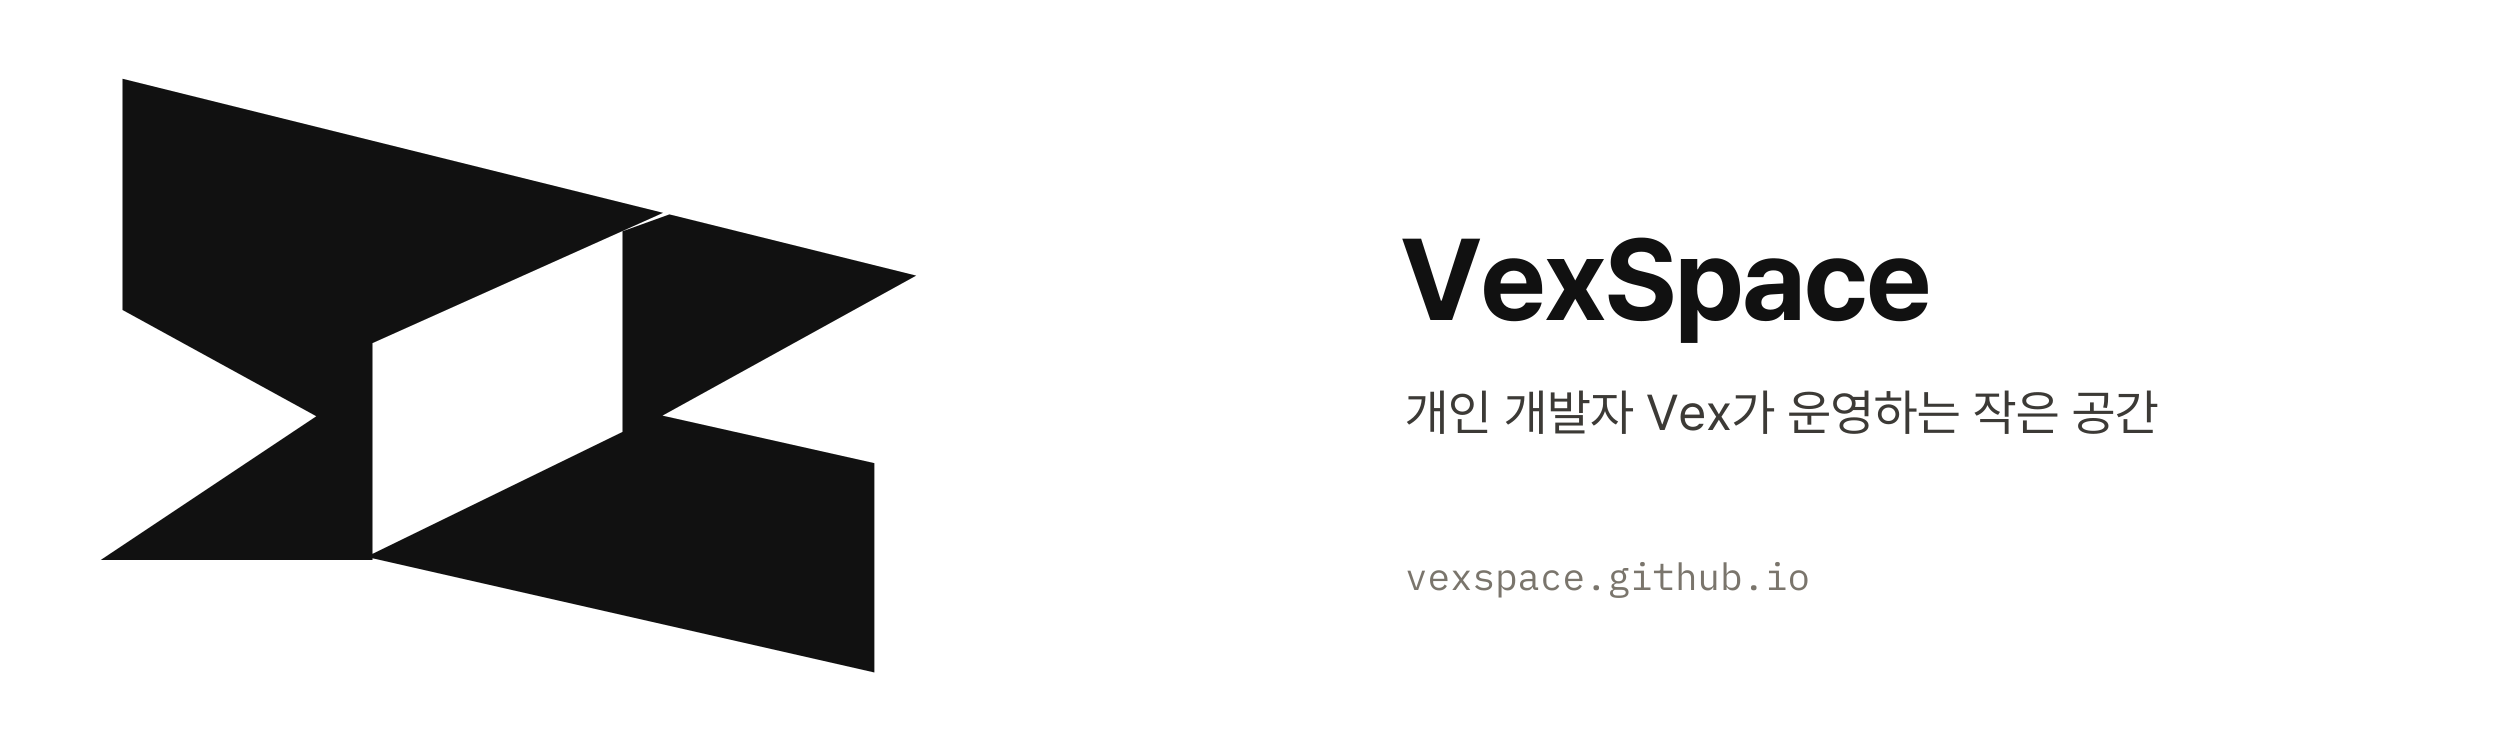
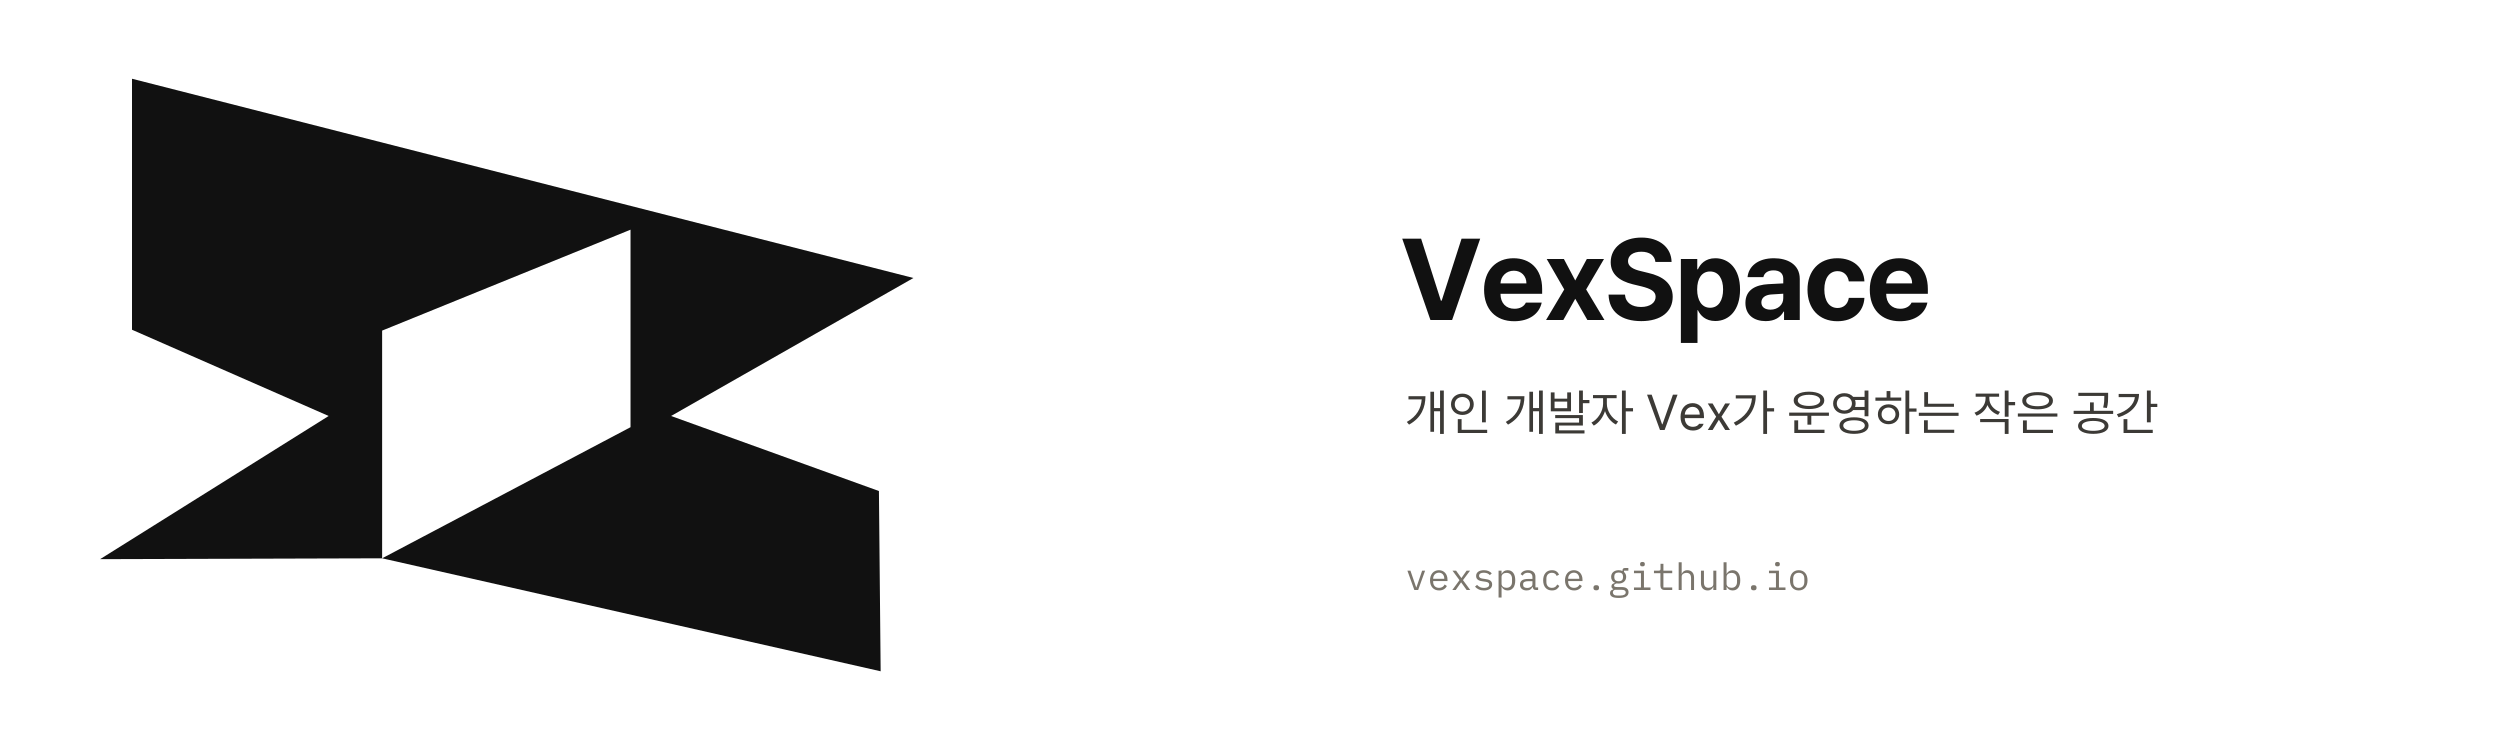
<svg xmlns="http://www.w3.org/2000/svg" width="1000" height="300" viewBox="0 0 1000 300">
  <defs>
    <clipPath id="r">
      <rect width="1000" height="300" rx="8" />
    </clipPath>
  </defs>
  <g clip-path="url(#r)">
-     <path transform="translate(14 -38.5) scale(2.5)" fill="#111111" d="M14 28L100.5 49.452L54 70.3L54 105L10.5 105L45 82L14 65ZM94 52.4L101.5 49.7L141 59.496L100.4 81.9L134.3 89.5L134.3 123L53 104.5L94 84.5Z" />
+     <path transform="translate(18.3 -37.5) scale(0.345)" fill-rule="evenodd" fill="#111111" d="M100 200L100 491L328 591L63 757L390 756L968 887L966 678L725 591L1006 431ZM678 375L678 604L390 756L390 492Z" />
    <path fill="#111111" d="M568.445 95.477H560.898L572.174 128.0H580.844L592.074 95.477H584.617L576.666 120.273H576.352ZM605.674 128.494C611.693 128.494 615.736 125.529 616.68 121.037H610.346C609.672 122.52 608.055 123.508 605.809 123.508C602.395 123.508 600.193 121.217 600.193 117.533H616.859V115.646C616.859 107.336 611.828 103.293 605.404 103.293C598.262 103.293 593.635 108.369 593.635 115.916C593.635 123.643 598.217 128.494 605.674 128.494ZM600.193 113.355C600.306 110.548 602.484 108.279 605.539 108.279C608.504 108.279 610.57 110.391 610.57 113.355ZM625.562 103.607H618.689L625.697 115.781L618.42 128.0H625.338L630.1 119.51L634.951 128.0H641.779L634.457 115.781L641.6 103.607H634.727L630.1 112.188ZM662.162 104.775H668.631C668.541 99.025 663.779 95.027 656.592 95.027C649.494 95.027 644.283 98.936 644.283 104.865C644.283 109.627 647.652 112.367 653.133 113.715L656.682 114.568C660.23 115.467 662.252 116.5 662.252 118.701C662.252 121.127 659.961 122.789 656.412 122.789C652.818 122.789 650.213 121.127 649.988 117.848H643.43C643.609 124.811 648.641 128.449 656.502 128.449C664.408 128.449 669.08 124.676 669.08 118.701C669.08 113.266 664.902 110.436 659.332 109.178L656.412 108.459C653.627 107.83 651.156 106.752 651.201 104.416C651.246 102.26 653.133 100.688 656.547 100.688C659.826 100.688 661.893 102.215 662.162 104.775ZM672.348 137.164H678.996V124.092H679.176C680.119 126.113 682.141 128.404 686.139 128.404C691.709 128.404 696.021 123.957 696.021 115.826C696.021 107.471 691.529 103.293 686.139 103.293C682.051 103.293 680.074 105.719 679.176 107.695H678.906V103.607H672.348ZM678.861 115.781C678.861 111.379 680.703 108.594 684.027 108.594C687.441 108.594 689.238 111.514 689.238 115.781C689.238 120.094 687.441 123.104 684.027 123.104C680.748 123.104 678.861 120.184 678.861 115.781ZM698.166 121.172C698.166 126.023 701.625 128.449 706.297 128.449C709.936 128.449 712.227 126.877 713.439 124.631H713.619V128.0H719.908V111.559C719.908 105.674 714.877 103.293 709.576 103.293C703.107 103.293 699.424 106.617 699.02 110.84H705.354C705.713 109.178 707.15 108.145 709.396 108.145C711.867 108.145 713.26 109.357 713.305 111.379V113.355C712.271 113.4 708.992 113.558 707.24 113.67C702.568 113.939 698.166 115.736 698.166 121.172ZM704.545 120.992C704.545 119.105 706.027 118.027 708.318 117.803C709.464 117.69 712.294 117.533 713.305 117.488V119.285C713.35 121.846 711.193 123.867 708.184 123.867C706.072 123.867 704.545 122.879 704.545 120.992ZM734.945 128.494C741.414 128.494 745.457 124.676 745.771 119.15H739.527C739.123 121.756 737.371 123.193 735.035 123.193C731.801 123.193 729.734 120.498 729.734 115.781C729.734 111.154 731.846 108.459 735.035 108.459C737.551 108.459 739.123 110.121 739.527 112.547H745.771C745.502 106.977 741.234 103.293 734.945 103.293C727.533 103.293 722.996 108.414 722.996 115.871C722.996 123.328 727.488 128.494 734.945 128.494ZM759.955 128.494C765.975 128.494 770.018 125.529 770.961 121.037H764.627C763.953 122.52 762.336 123.508 760.09 123.508C756.676 123.508 754.475 121.217 754.475 117.533H771.141V115.646C771.141 107.336 766.109 103.293 759.686 103.293C752.543 103.293 747.916 108.369 747.916 115.916C747.916 123.643 752.498 128.494 759.955 128.494ZM754.475 113.355C754.587 110.548 756.766 108.279 759.82 108.279C762.785 108.279 764.852 110.391 764.852 113.355Z" />
    <path fill="#3c3a36" d="M577.527 156.219H576.023V163.23H573.621V156.688H572.156V172.723H573.621V164.5H576.023V173.582H577.527ZM570.184 158.484H563.387V159.754H568.68C568.426 163.348 566.756 166.531 562.723 168.777L563.621 169.852C568.621 167.078 570.164 162.898 570.184 158.484ZM594.324 156.238H592.801V168.934H594.324ZM594.871 171.922H584.637V167.645H583.113V173.211H594.871ZM584.949 157.449C582.352 157.449 580.398 159.207 580.398 161.707C580.398 164.246 582.352 165.984 584.949 165.984C587.547 165.984 589.5 164.246 589.5 161.707C589.5 159.207 587.547 157.449 584.949 157.449ZM584.949 158.797C586.668 158.797 587.996 160.008 587.996 161.707C587.996 163.445 586.668 164.637 584.949 164.637C583.191 164.637 581.883 163.445 581.902 161.707C581.883 160.008 583.191 158.797 584.949 158.797ZM617.117 156.219H615.613V163.23H613.211V156.688H611.746V172.723H613.211V164.5H615.613V173.582H617.117ZM609.773 158.484H602.977V159.754H608.27C608.016 163.348 606.346 166.531 602.312 168.777L603.211 169.852C608.211 167.078 609.754 162.898 609.773 158.484ZM621.824 156.961H620.32V164.52H628.406V156.961H626.883V159.461H621.824ZM621.824 163.27V160.652H626.883V163.27ZM633.152 156.219H631.629V165.203H633.152V161.277H635.77V159.988H633.152ZM633.152 166.023H622.078V167.254H631.629V169.051H622.117V173.387H633.797V172.137H623.621V170.223H633.152ZM642.742 161.551V159.285H646.648V158.016H637.195V159.285H641.238V161.551C641.219 164.52 639.07 167.82 636.57 169.031L637.508 170.242C639.451 169.246 641.199 167.0 642.0 164.441C642.771 166.795 644.422 168.865 646.375 169.812L647.254 168.602C644.734 167.41 642.723 164.344 642.742 161.551ZM650.301 156.219H648.777V173.582H650.301V164.559H653.211V163.25H650.301ZM660.672 157.859H658.816L663.992 172.0H665.848L671.023 157.859H669.168L664.988 169.715H664.832ZM677.176 172.215C679.363 172.215 680.926 171.121 681.434 169.52H679.637C679.246 170.184 678.445 170.73 677.176 170.73C675.281 170.73 673.973 169.5 673.895 167.254H681.59V166.551C681.59 162.625 679.246 161.258 677.02 161.258C674.129 161.258 672.215 163.523 672.215 166.785C672.215 170.047 674.109 172.215 677.176 172.215ZM673.914 165.828C674.012 164.188 675.184 162.742 677.02 162.742C678.758 162.742 679.891 164.051 679.891 165.828ZM685.047 161.395H683.113L686.453 166.688L683.113 172.0H685.047L687.547 167.898L690.086 172.0H692.0L688.582 166.688L692.0 161.395H690.066L687.547 165.711ZM706.824 156.219H705.301V173.582H706.824V164.578H709.637V163.289H706.824ZM702.332 158.094H694.305V159.383H700.789C700.438 163.494 697.996 166.834 693.504 169.07L694.363 170.281C700.027 167.488 702.332 163.016 702.332 158.094ZM731.57 165.047H715.672V166.316H722.977V169.871H724.52V166.316H731.57ZM729.793 171.902H719.266V168.133H717.723V173.211H729.793ZM723.602 156.668C719.891 156.688 717.469 158.016 717.469 160.164C717.469 162.312 719.891 163.621 723.602 163.621C727.312 163.621 729.715 162.312 729.715 160.164C729.715 158.016 727.312 156.688 723.602 156.668ZM723.602 157.918C726.297 157.918 728.094 158.777 728.094 160.164C728.094 161.512 726.297 162.371 723.602 162.371C720.906 162.371 719.09 161.512 719.109 160.164C719.09 158.777 720.906 157.918 723.602 157.918ZM737.762 157.273C735.164 157.254 733.25 158.953 733.25 161.395C733.25 163.816 735.164 165.516 737.762 165.496C739.227 165.506 740.477 164.959 741.297 164.031H745.828V166.512H747.371V156.219H745.828V158.738H741.277C740.477 157.811 739.227 157.264 737.762 157.273ZM737.762 158.602C739.48 158.582 740.77 159.754 740.77 161.395C740.77 163.016 739.48 164.188 737.762 164.188C735.984 164.188 734.715 163.016 734.715 161.395C734.715 159.754 735.984 158.582 737.762 158.602ZM741.609 166.922C737.996 166.922 735.789 168.133 735.789 170.223C735.789 172.332 737.996 173.543 741.609 173.543C745.203 173.543 747.43 172.332 747.43 170.223C747.43 168.133 745.203 166.922 741.609 166.922ZM741.609 168.113C744.285 168.113 745.926 168.914 745.926 170.223C745.926 171.531 744.285 172.312 741.609 172.312C738.953 172.312 737.293 171.531 737.293 170.223C737.293 168.914 738.953 168.113 741.609 168.113ZM742.02 159.988H745.828V162.762H742.02C742.166 162.342 742.254 161.883 742.254 161.395C742.254 160.887 742.166 160.418 742.02 159.988ZM763.699 156.219H762.176V173.582H763.699V164.656H766.609V163.387H763.699ZM760.496 159.012H756.16V156.434H754.637V159.012H750.164V160.281H760.496ZM755.418 161.727C752.938 161.727 751.141 163.367 751.16 165.711C751.141 168.055 752.938 169.695 755.418 169.695C757.879 169.695 759.656 168.055 759.676 165.711C759.656 163.367 757.879 161.727 755.418 161.727ZM755.418 163.016C757.02 163.016 758.191 164.148 758.211 165.711C758.191 167.293 757.02 168.406 755.418 168.387C753.797 168.406 752.605 167.293 752.625 165.711C752.605 164.148 753.797 163.016 755.418 163.016ZM781.59 161.492H771.219V156.863H769.695V162.723H781.59ZM783.426 165.086H767.527V166.336H783.426ZM781.688 171.883H771.121V168.113H769.598V173.152H781.688ZM795.73 159.441V158.699H799.637V157.449H790.262V158.699H794.227V159.441C794.207 161.922 792.391 164.168 789.793 165.086L790.613 166.277C792.654 165.525 794.246 163.992 794.988 162.02C795.73 163.816 797.244 165.242 799.227 165.945L800.008 164.754C797.43 163.855 795.73 161.746 795.73 159.441ZM803.426 156.219H801.902V166.688H803.426V162.117H806.043V160.809H803.426ZM803.426 167.605H792.059V168.855H801.902V173.582H803.426ZM822.957 165.379H807.137V166.629H822.957ZM821.199 171.922H810.73V168.152H809.188V173.211H821.199ZM815.047 156.844C811.277 156.824 808.895 158.113 808.895 160.281C808.895 162.449 811.277 163.738 815.047 163.738C818.777 163.738 821.18 162.449 821.18 160.281C821.18 158.113 818.777 156.824 815.047 156.844ZM815.047 158.074C817.82 158.074 819.617 158.914 819.617 160.281C819.617 161.648 817.82 162.488 815.047 162.488C812.254 162.488 810.457 161.648 810.477 160.281C810.457 158.914 812.254 158.074 815.047 158.074ZM837.293 167.195C833.582 167.195 831.219 168.367 831.219 170.379C831.219 172.371 833.582 173.543 837.293 173.543C841.023 173.543 843.387 172.371 843.387 170.379C843.387 168.367 841.023 167.195 837.293 167.195ZM837.293 168.367C840.066 168.387 841.844 169.148 841.863 170.379C841.844 171.59 840.066 172.332 837.293 172.332C834.52 172.332 832.723 171.59 832.742 170.379C832.723 169.148 834.52 168.387 837.293 168.367ZM843.25 157.117H831.336V158.367H841.727V158.582C841.727 159.949 841.727 161.219 841.258 163.016L842.762 163.191C843.25 161.395 843.25 159.988 843.25 158.582ZM845.262 164.324H837.508V160.965H836.004V164.324H829.461V165.574H845.262ZM860.301 156.219H858.758V168.934H860.301V162.801H862.918V161.512H860.301ZM855.613 157.566H847.469V158.855H853.953C853.621 161.912 850.906 164.393 846.746 165.691L847.41 166.922C852.41 165.359 855.613 162.039 855.613 157.566ZM861.102 171.922H850.945V167.645H849.422V173.211H861.102Z" />
    <path fill="#7a756c" d="M565.735 236.0 562.96 228.26H564.175L565.285 231.5L566.485 234.995H566.545L567.745 231.5L568.855 228.26H570.04L567.265 236.0ZM575.635 236.18Q574.795 236.18 574.128 235.895Q573.46 235.61 572.987 235.077Q572.515 234.545 572.26 233.803Q572.005 233.06 572.005 232.145Q572.005 231.215 572.267 230.465Q572.53 229.715 572.995 229.183Q573.46 228.65 574.112 228.365Q574.765 228.08 575.56 228.08Q576.34 228.08 576.977 228.365Q577.615 228.65 578.065 229.153Q578.515 229.655 578.755 230.345Q578.995 231.035 578.995 231.86V232.43H573.265V232.79Q573.265 233.3 573.43 233.735Q573.595 234.17 573.903 234.485Q574.21 234.8 574.653 234.973Q575.095 235.145 575.635 235.145Q576.415 235.145 576.985 234.785Q577.555 234.425 577.855 233.795L578.74 234.395Q578.395 235.175 577.592 235.678Q576.79 236.18 575.635 236.18ZM575.56 229.07Q575.065 229.07 574.645 229.25Q574.225 229.43 573.918 229.745Q573.61 230.06 573.438 230.488Q573.265 230.915 573.265 231.425V231.53H577.705V231.365Q577.705 230.855 577.548 230.435Q577.39 230.015 577.112 229.707Q576.835 229.4 576.438 229.235Q576.04 229.07 575.56 229.07ZM580.915 236.0 583.795 232.07 580.99 228.26H582.43L583.6 229.895L584.53 231.185H584.59L585.49 229.895L586.645 228.26H588.025L585.19 232.055L588.1 236.0H586.66L585.355 234.185L584.47 232.955H584.41L583.555 234.185L582.295 236.0ZM593.59 236.18Q592.375 236.18 591.497 235.767Q590.62 235.355 590.005 234.665L590.815 233.96Q591.37 234.545 592.03 234.86Q592.69 235.175 593.62 235.175Q594.52 235.175 595.097 234.853Q595.675 234.53 595.675 233.84Q595.675 233.54 595.562 233.337Q595.45 233.135 595.255 233.015Q595.06 232.895 594.82 232.827Q594.58 232.76 594.31 232.715L593.095 232.535Q592.69 232.475 592.217 232.37Q591.745 232.265 591.355 232.032Q590.965 231.8 590.703 231.41Q590.44 231.02 590.44 230.39Q590.44 229.805 590.673 229.377Q590.905 228.95 591.325 228.657Q591.745 228.365 592.315 228.223Q592.885 228.08 593.56 228.08Q594.61 228.08 595.382 228.41Q596.155 228.74 596.71 229.325L595.93 230.06Q595.795 229.895 595.592 229.723Q595.39 229.55 595.097 229.407Q594.805 229.265 594.415 229.175Q594.025 229.085 593.515 229.085Q592.6 229.085 592.112 229.4Q591.625 229.715 591.625 230.315Q591.625 230.615 591.737 230.817Q591.85 231.02 592.045 231.14Q592.24 231.26 592.487 231.327Q592.735 231.395 592.99 231.44L594.205 231.62Q594.625 231.68 595.09 231.785Q595.555 231.89 595.945 232.123Q596.335 232.355 596.598 232.745Q596.86 233.135 596.86 233.765Q596.86 234.92 595.967 235.55Q595.075 236.18 593.59 236.18ZM599.425 228.26H600.625V229.52H600.685Q601.435 228.08 603.07 228.08Q604.495 228.08 605.298 229.145Q606.1 230.21 606.1 232.13Q606.1 234.05 605.298 235.115Q604.495 236.18 603.07 236.18Q601.435 236.18 600.685 234.74H600.625V239.0H599.425ZM602.605 235.115Q603.655 235.115 604.232 234.478Q604.81 233.84 604.81 232.79V231.47Q604.81 230.42 604.232 229.782Q603.655 229.145 602.605 229.145Q602.2 229.145 601.84 229.25Q601.48 229.355 601.21 229.558Q600.94 229.76 600.783 230.053Q600.625 230.345 600.625 230.735V233.525Q600.625 233.915 600.783 234.207Q600.94 234.5 601.21 234.702Q601.48 234.905 601.84 235.01Q602.2 235.115 602.605 235.115ZM614.425 236.0Q613.72 236.0 613.42 235.64Q613.12 235.28 613.045 234.74H612.97Q612.715 235.415 612.153 235.798Q611.59 236.18 610.645 236.18Q609.43 236.18 608.71 235.55Q607.99 234.92 607.99 233.825Q607.99 232.745 608.778 232.16Q609.565 231.575 611.32 231.575H612.97V230.81Q612.97 229.955 612.49 229.528Q612.01 229.1 611.125 229.1Q610.345 229.1 609.85 229.407Q609.355 229.715 609.055 230.24L608.245 229.64Q608.395 229.34 608.65 229.055Q608.905 228.77 609.28 228.553Q609.655 228.335 610.135 228.208Q610.615 228.08 611.2 228.08Q612.565 228.08 613.368 228.77Q614.17 229.46 614.17 230.69V234.95H615.25V236.0ZM610.855 235.175Q611.32 235.175 611.703 235.062Q612.085 234.95 612.37 234.762Q612.655 234.575 612.812 234.312Q612.97 234.05 612.97 233.75V232.475H611.32Q610.24 232.475 609.745 232.775Q609.25 233.075 609.25 233.645V233.96Q609.25 234.56 609.678 234.868Q610.105 235.175 610.855 235.175ZM620.77 236.18Q619.93 236.18 619.277 235.887Q618.625 235.595 618.175 235.07Q617.725 234.545 617.493 233.795Q617.26 233.045 617.26 232.13Q617.26 231.215 617.5 230.465Q617.74 229.715 618.19 229.183Q618.64 228.65 619.285 228.365Q619.93 228.08 620.755 228.08Q621.88 228.08 622.585 228.575Q623.29 229.07 623.62 229.865L622.66 230.375Q622.45 229.775 621.963 229.445Q621.475 229.115 620.755 229.115Q620.23 229.115 619.817 229.288Q619.405 229.46 619.12 229.775Q618.835 230.09 618.692 230.525Q618.55 230.96 618.55 231.47V232.79Q618.55 233.3 618.692 233.735Q618.835 234.17 619.12 234.485Q619.405 234.8 619.825 234.973Q620.245 235.145 620.785 235.145Q621.565 235.145 622.075 234.785Q622.585 234.425 622.885 233.795L623.74 234.38Q623.395 235.16 622.668 235.67Q621.94 236.18 620.77 236.18ZM629.635 236.18Q628.795 236.18 628.128 235.895Q627.46 235.61 626.987 235.077Q626.515 234.545 626.26 233.803Q626.005 233.06 626.005 232.145Q626.005 231.215 626.267 230.465Q626.53 229.715 626.995 229.183Q627.46 228.65 628.112 228.365Q628.765 228.08 629.56 228.08Q630.34 228.08 630.977 228.365Q631.615 228.65 632.065 229.153Q632.515 229.655 632.755 230.345Q632.995 231.035 632.995 231.86V232.43H627.265V232.79Q627.265 233.3 627.43 233.735Q627.595 234.17 627.903 234.485Q628.21 234.8 628.653 234.973Q629.095 235.145 629.635 235.145Q630.415 235.145 630.985 234.785Q631.555 234.425 631.855 233.795L632.74 234.395Q632.395 235.175 631.592 235.678Q630.79 236.18 629.635 236.18ZM629.56 229.07Q629.065 229.07 628.645 229.25Q628.225 229.43 627.918 229.745Q627.61 230.06 627.438 230.488Q627.265 230.915 627.265 231.425V231.53H631.705V231.365Q631.705 230.855 631.548 230.435Q631.39 230.015 631.112 229.707Q630.835 229.4 630.438 229.235Q630.04 229.07 629.56 229.07ZM638.5 236.135Q637.885 236.135 637.638 235.88Q637.39 235.625 637.39 235.235V234.965Q637.39 234.575 637.638 234.32Q637.885 234.065 638.5 234.065Q639.115 234.065 639.362 234.32Q639.61 234.575 639.61 234.965V235.235Q639.61 235.625 639.362 235.88Q639.115 236.135 638.5 236.135ZM651.415 236.885Q651.415 238.055 650.44 238.618Q649.465 239.18 647.515 239.18Q645.64 239.18 644.822 238.685Q644.005 238.19 644.005 237.26Q644.005 236.63 644.335 236.285Q644.665 235.94 645.265 235.775V235.595Q644.935 235.43 644.755 235.175Q644.575 234.92 644.575 234.53Q644.575 233.93 644.973 233.63Q645.37 233.33 645.97 233.18V233.12Q645.25 232.805 644.852 232.19Q644.455 231.575 644.455 230.75Q644.455 230.165 644.665 229.67Q644.875 229.175 645.273 228.822Q645.67 228.47 646.225 228.275Q646.78 228.08 647.455 228.08Q648.325 228.08 648.985 228.395V228.26Q648.985 227.81 649.195 227.51Q649.405 227.21 649.915 227.21H651.34V228.26H649.6V228.785Q650.02 229.145 650.245 229.64Q650.47 230.135 650.47 230.75Q650.47 231.335 650.253 231.83Q650.035 232.325 649.645 232.678Q649.255 233.03 648.692 233.225Q648.13 233.42 647.455 233.42Q647.26 233.42 647.08 233.405Q646.9 233.39 646.72 233.36Q646.54 233.39 646.345 233.457Q646.15 233.525 645.985 233.637Q645.82 233.75 645.715 233.9Q645.61 234.05 645.61 234.245Q645.61 234.59 645.955 234.702Q646.3 234.815 646.855 234.815H648.565Q650.065 234.815 650.74 235.377Q651.415 235.94 651.415 236.885ZM650.29 236.945Q650.29 236.48 649.915 236.202Q649.54 235.925 648.61 235.925H645.925Q645.145 236.24 645.145 236.975Q645.145 237.485 645.55 237.853Q645.955 238.22 646.9 238.22H648.07Q649.12 238.22 649.705 237.897Q650.29 237.575 650.29 236.945ZM647.455 232.49Q648.355 232.49 648.783 232.07Q649.21 231.65 649.21 230.96V230.525Q649.21 229.835 648.783 229.423Q648.355 229.01 647.455 229.01Q646.555 229.01 646.135 229.423Q645.715 229.835 645.715 230.525V230.96Q645.715 231.65 646.135 232.07Q646.555 232.49 647.455 232.49ZM656.98 226.55Q656.455 226.55 656.245 226.333Q656.035 226.115 656.035 225.785V225.545Q656.035 225.215 656.245 224.998Q656.455 224.78 656.98 224.78Q657.505 224.78 657.715 224.998Q657.925 225.215 657.925 225.545V225.785Q657.925 226.115 657.715 226.333Q657.505 226.55 656.98 226.55ZM653.59 234.98H656.38V229.28H653.59V228.26H657.58V234.98H660.19V236.0H653.59ZM665.875 236.0Q664.99 236.0 664.577 235.505Q664.165 235.01 664.165 234.23V229.28H661.585V228.26H663.505Q663.895 228.26 664.053 228.102Q664.21 227.945 664.21 227.555V225.53H665.365V228.26H668.89V229.28H665.365V234.98H668.89V236.0ZM671.47 224.9H672.67V229.52H672.73Q672.85 229.235 673.03 228.973Q673.21 228.71 673.473 228.515Q673.735 228.32 674.095 228.2Q674.455 228.08 674.935 228.08Q676.15 228.08 676.885 228.853Q677.62 229.625 677.62 231.035V236.0H676.42V231.245Q676.42 230.18 675.955 229.663Q675.49 229.145 674.59 229.145Q674.23 229.145 673.885 229.235Q673.54 229.325 673.27 229.505Q673.0 229.685 672.835 229.97Q672.67 230.255 672.67 230.63V236.0H671.47ZM685.33 234.74H685.27Q685.15 235.025 684.97 235.288Q684.79 235.55 684.527 235.745Q684.265 235.94 683.905 236.06Q683.545 236.18 683.065 236.18Q681.85 236.18 681.115 235.407Q680.38 234.635 680.38 233.225V228.26H681.58V233.015Q681.58 234.08 682.045 234.598Q682.51 235.115 683.41 235.115Q683.77 235.115 684.115 235.025Q684.46 234.935 684.73 234.755Q685.0 234.575 685.165 234.298Q685.33 234.02 685.33 233.63V228.26H686.53V236.0H685.33ZM689.425 224.9H690.625V229.52H690.685Q691.435 228.08 693.07 228.08Q694.495 228.08 695.298 229.145Q696.1 230.21 696.1 232.13Q696.1 234.05 695.298 235.115Q694.495 236.18 693.07 236.18Q691.435 236.18 690.685 234.74H690.625V236.0H689.425ZM692.605 235.115Q693.655 235.115 694.232 234.478Q694.81 233.84 694.81 232.79V231.47Q694.81 230.42 694.232 229.782Q693.655 229.145 692.605 229.145Q692.2 229.145 691.84 229.25Q691.48 229.355 691.21 229.558Q690.94 229.76 690.783 230.053Q690.625 230.345 690.625 230.735V233.525Q690.625 233.915 690.783 234.207Q690.94 234.5 691.21 234.702Q691.48 234.905 691.84 235.01Q692.2 235.115 692.605 235.115ZM701.5 236.135Q700.885 236.135 700.638 235.88Q700.39 235.625 700.39 235.235V234.965Q700.39 234.575 700.638 234.32Q700.885 234.065 701.5 234.065Q702.115 234.065 702.362 234.32Q702.61 234.575 702.61 234.965V235.235Q702.61 235.625 702.362 235.88Q702.115 236.135 701.5 236.135ZM710.98 226.55Q710.455 226.55 710.245 226.333Q710.035 226.115 710.035 225.785V225.545Q710.035 225.215 710.245 224.998Q710.455 224.78 710.98 224.78Q711.505 224.78 711.715 224.998Q711.925 225.215 711.925 225.545V225.785Q711.925 226.115 711.715 226.333Q711.505 226.55 710.98 226.55ZM707.59 234.98H710.38V229.28H707.59V228.26H711.58V234.98H714.19V236.0H707.59ZM719.5 236.18Q718.69 236.18 718.038 235.895Q717.385 235.61 716.928 235.077Q716.47 234.545 716.23 233.803Q715.99 233.06 715.99 232.13Q715.99 231.215 716.23 230.465Q716.47 229.715 716.928 229.183Q717.385 228.65 718.038 228.365Q718.69 228.08 719.5 228.08Q720.31 228.08 720.962 228.365Q721.615 228.65 722.072 229.183Q722.53 229.715 722.77 230.465Q723.01 231.215 723.01 232.13Q723.01 233.06 722.77 233.803Q722.53 234.545 722.072 235.077Q721.615 235.61 720.962 235.895Q720.31 236.18 719.5 236.18ZM719.5 235.145Q720.505 235.145 721.12 234.545Q721.735 233.945 721.735 232.685V231.575Q721.735 230.315 721.12 229.715Q720.505 229.115 719.5 229.115Q718.495 229.115 717.88 229.715Q717.265 230.315 717.265 231.575V232.685Q717.265 233.945 717.88 234.545Q718.495 235.145 719.5 235.145Z" />
  </g>
</svg>
